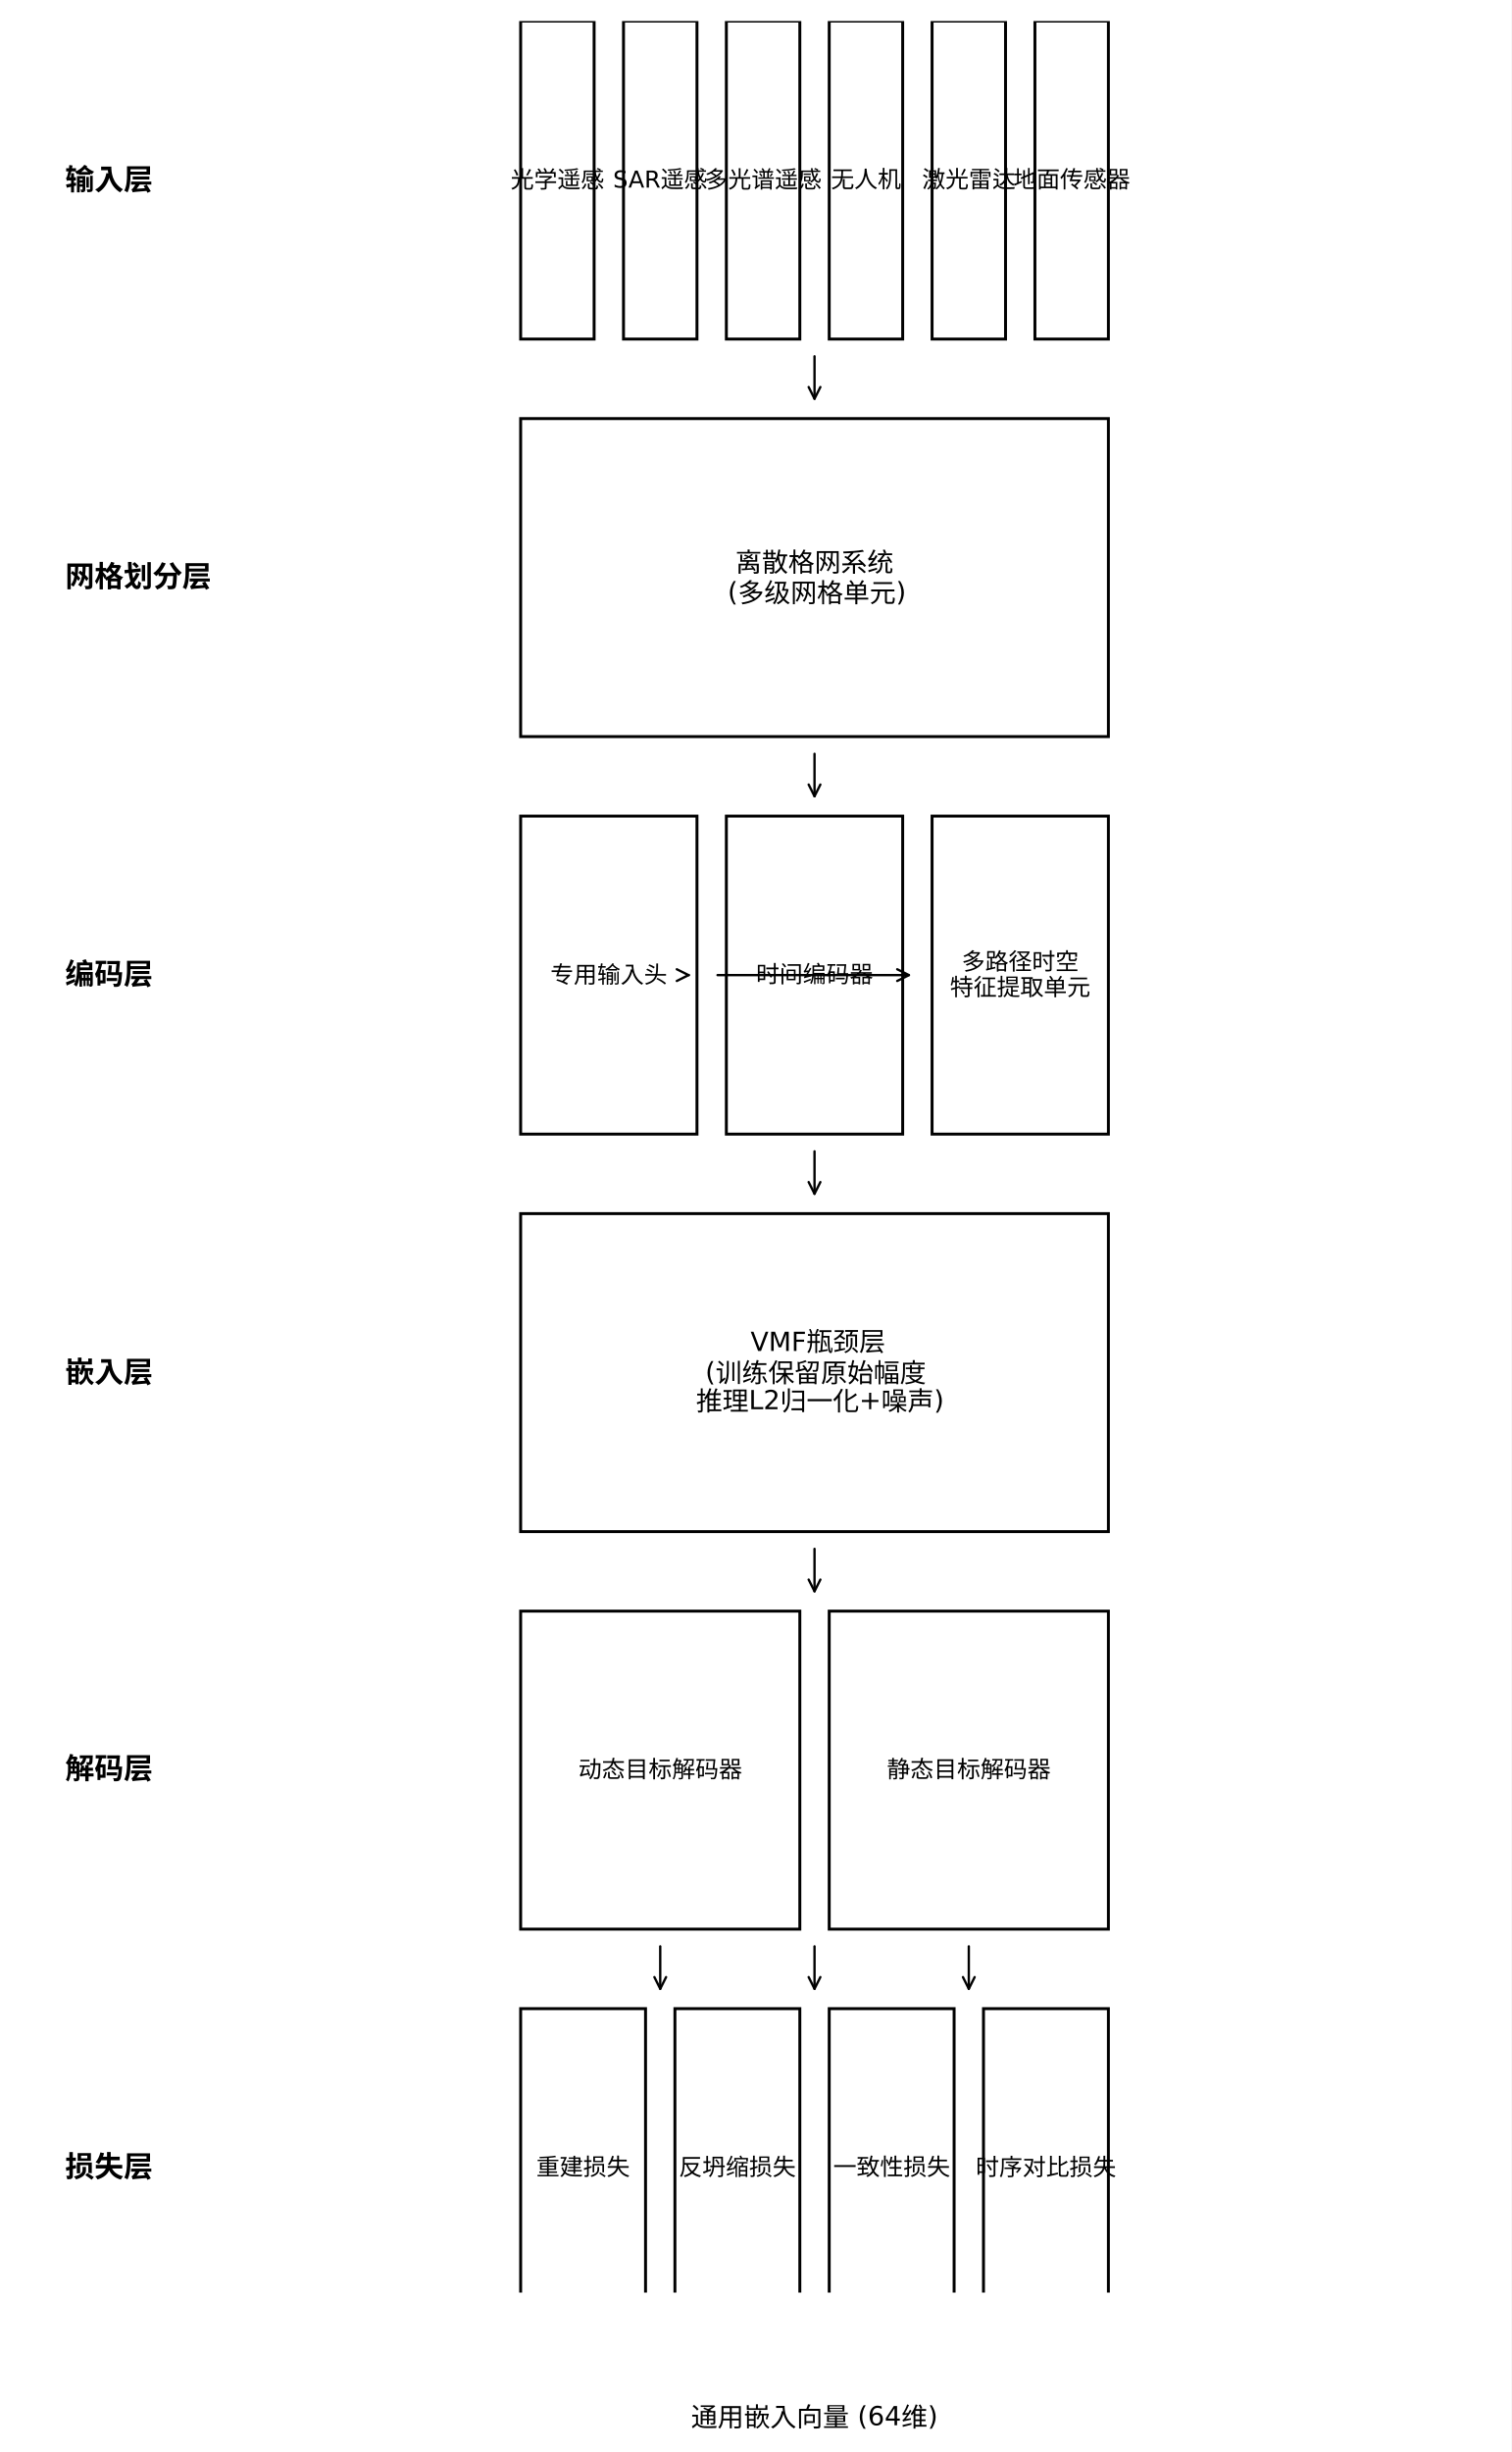
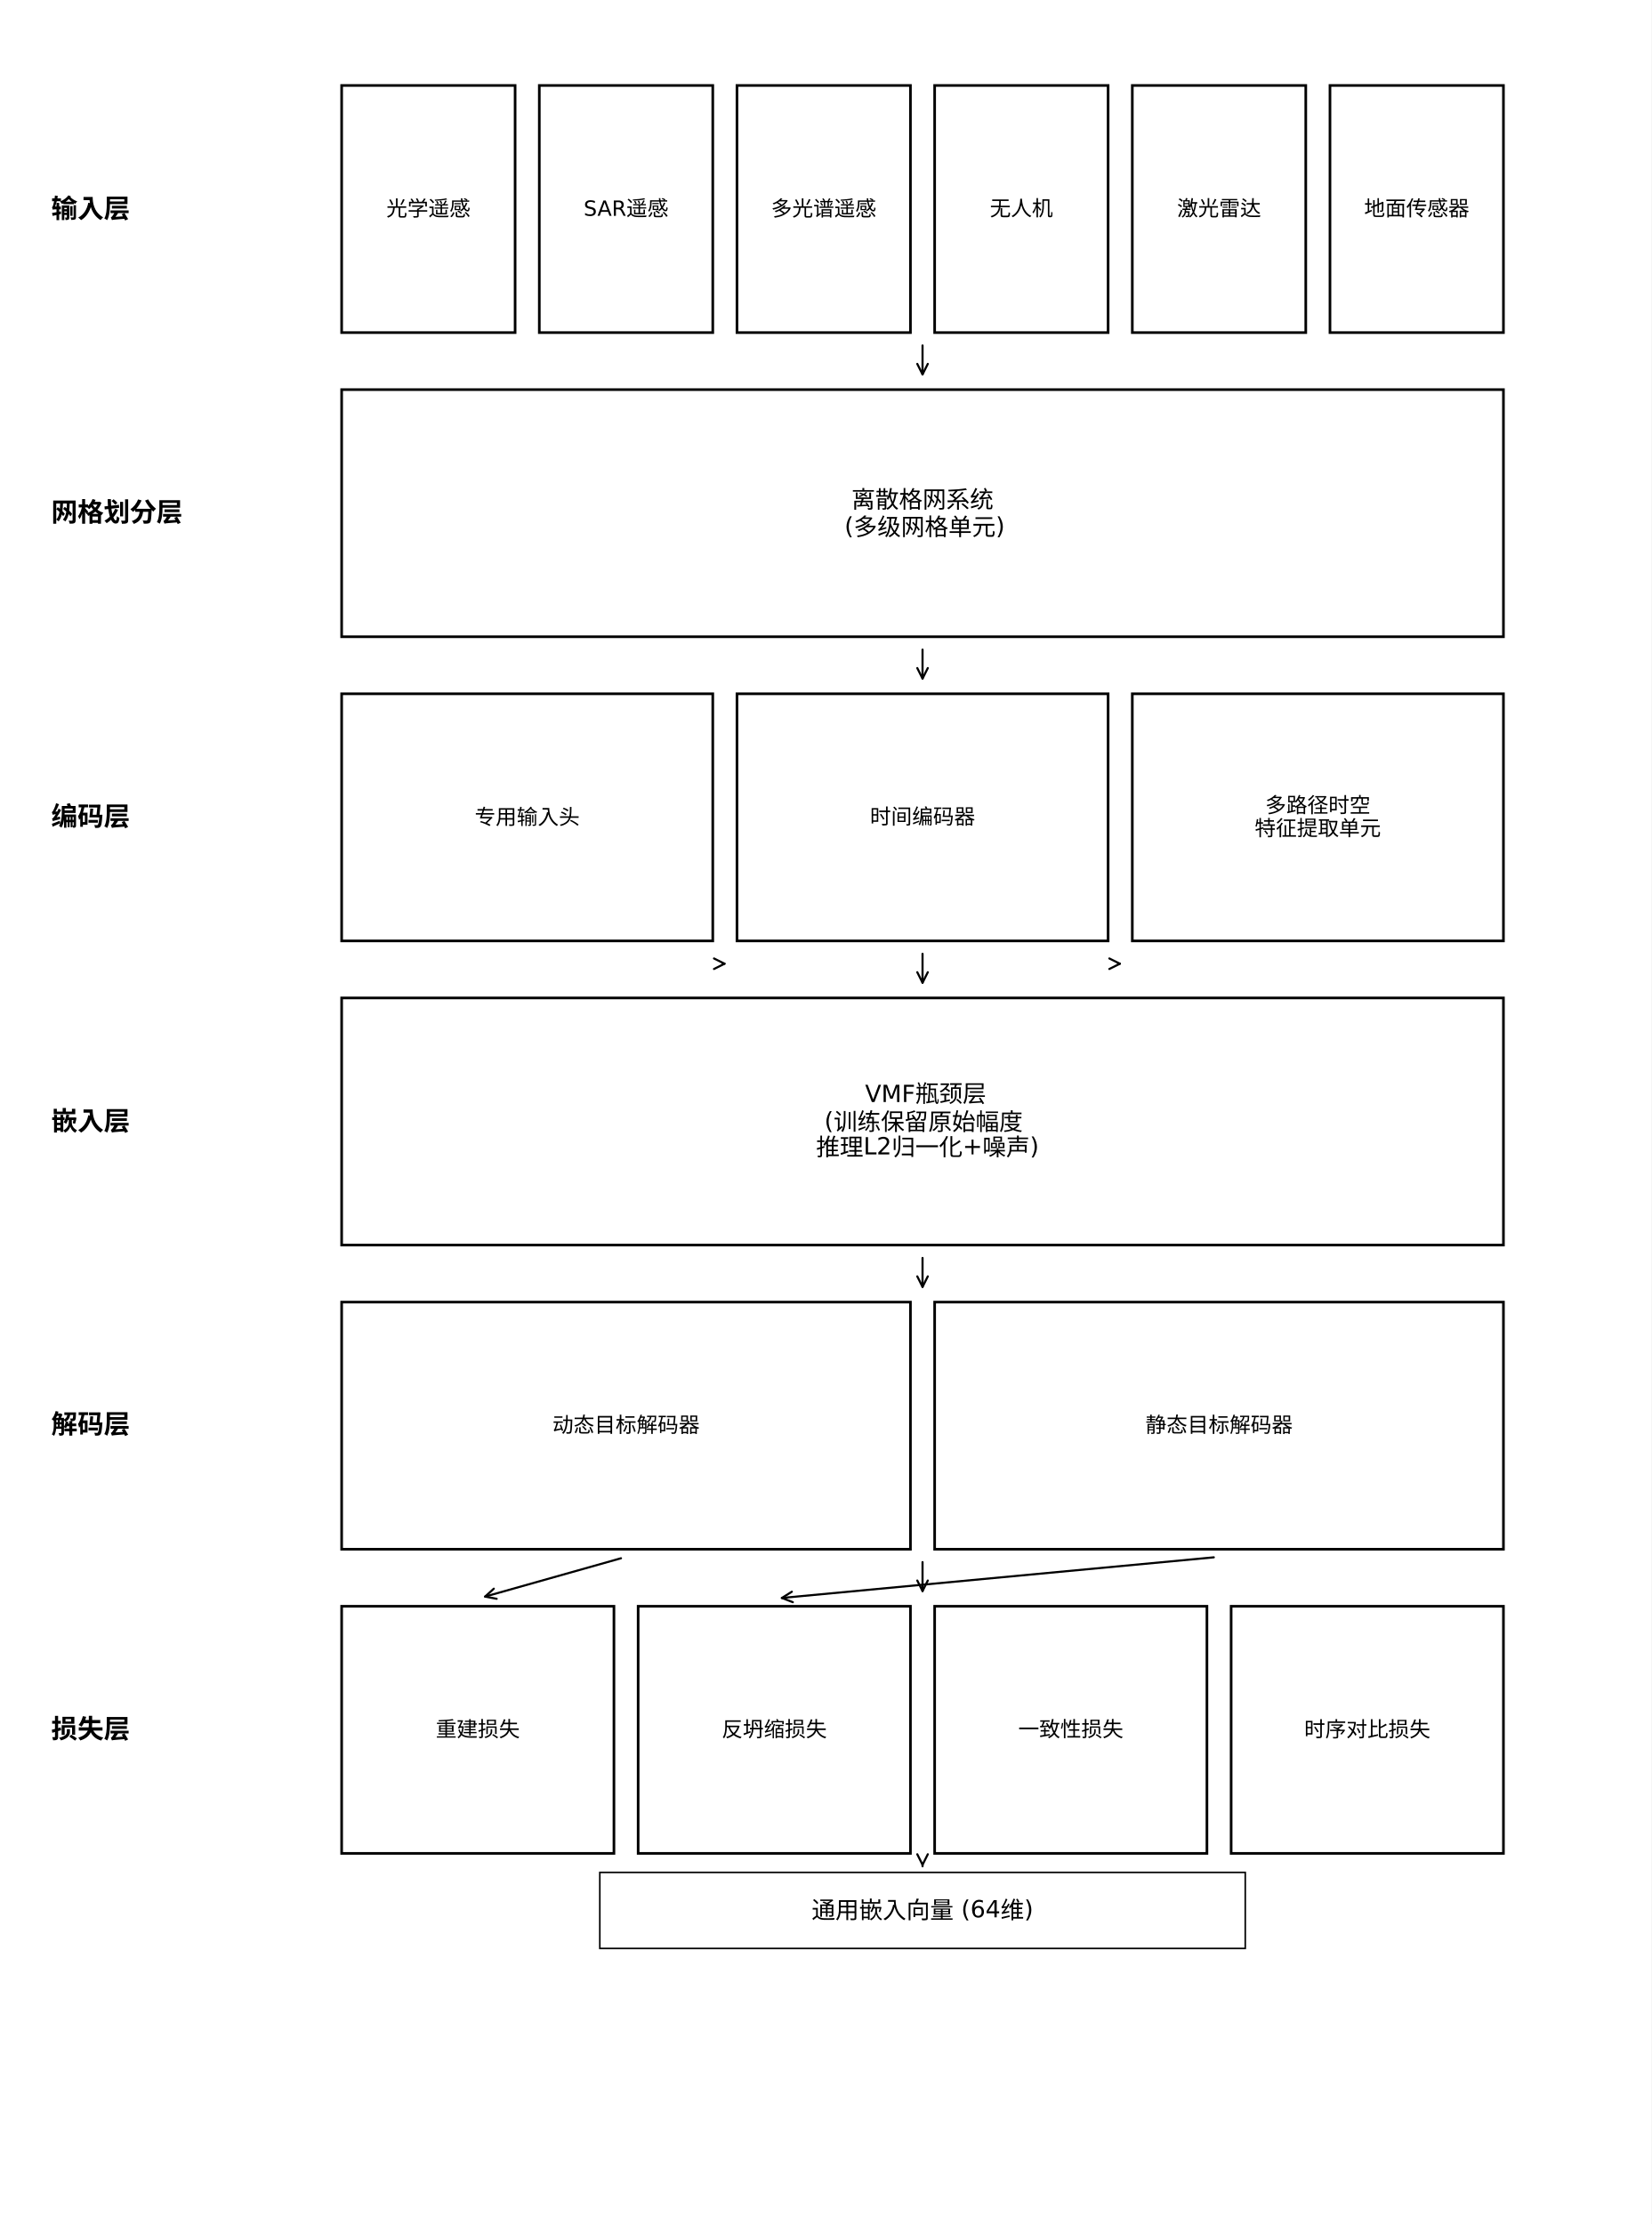
- <svg xmlns="http://www.w3.org/2000/svg" width="516.6pt" height="837.832pt" viewBox="0 0 516.6 837.832" version="1.1">
+ <svg xmlns="http://www.w3.org/2000/svg" width="628.2pt" height="846pt" viewBox="0 0 628.2 846" version="1.1">
  <defs>
    <style type="text/css">*{stroke-linejoin: round; stroke-linecap: butt}</style>
  </defs>
  <g id="figure_1">
    <g id="patch_1">
-       <path d="M 0 837.832  L 516.6 837.832  L 516.6 0  L 0 0  z " style="fill: #ffffff" />
+       <path d="M 0 846  L 628.2 846  L 628.2 0  L 0 0  z " style="fill: #ffffff" />
    </g>
    <g id="axes_1">
      <g id="patch_2">
-         <path d="M 177.948 115.862  L 203.058 115.862  L 203.058 7.2  L 177.948 7.2  L 177.948 115.862  z " clip-path="url(#p70f9da7553)" style="fill: none; stroke: #000000; stroke-linejoin: miter" />
+         <path d="M 129.96 126.517  L 195.944 126.517  L 195.944 32.51  L 129.96 32.51  L 129.96 126.517  z " clip-path="url(#pb6542c0b85)" style="fill: none; stroke: #000000; stroke-linejoin: miter" />
      </g>
      <g id="patch_3">
-         <path d="M 213.102 115.862  L 238.212 115.862  L 238.212 7.2  L 213.102 7.2  L 213.102 115.862  z " clip-path="url(#p70f9da7553)" style="fill: none; stroke: #000000; stroke-linejoin: miter" />
+         <path d="M 205.15 126.517  L 271.134 126.517  L 271.134 32.51  L 205.15 32.51  L 205.15 126.517  z " clip-path="url(#pb6542c0b85)" style="fill: none; stroke: #000000; stroke-linejoin: miter" />
      </g>
      <g id="patch_4">
-         <path d="M 248.256 115.862  L 273.366 115.862  L 273.366 7.2  L 248.256 7.2  L 248.256 115.862  z " clip-path="url(#p70f9da7553)" style="fill: none; stroke: #000000; stroke-linejoin: miter" />
+         <path d="M 280.341 126.517  L 346.325 126.517  L 346.325 32.51  L 280.341 32.51  L 280.341 126.517  z " clip-path="url(#pb6542c0b85)" style="fill: none; stroke: #000000; stroke-linejoin: miter" />
      </g>
      <g id="patch_5">
-         <path d="M 283.41 115.862  L 308.52 115.862  L 308.52 7.2  L 283.41 7.2  L 283.41 115.862  z " clip-path="url(#p70f9da7553)" style="fill: none; stroke: #000000; stroke-linejoin: miter" />
+         <path d="M 355.531 126.517  L 421.515 126.517  L 421.515 32.51  L 355.531 32.51  L 355.531 126.517  z " clip-path="url(#pb6542c0b85)" style="fill: none; stroke: #000000; stroke-linejoin: miter" />
      </g>
      <g id="patch_6">
-         <path d="M 318.564 115.862  L 343.674 115.862  L 343.674 7.2  L 318.564 7.2  L 318.564 115.862  z " clip-path="url(#p70f9da7553)" style="fill: none; stroke: #000000; stroke-linejoin: miter" />
+         <path d="M 430.722 126.517  L 496.705 126.517  L 496.705 32.51  L 430.722 32.51  L 430.722 126.517  z " clip-path="url(#pb6542c0b85)" style="fill: none; stroke: #000000; stroke-linejoin: miter" />
      </g>
      <g id="patch_7">
-         <path d="M 353.718 115.862  L 378.828 115.862  L 378.828 7.2  L 353.718 7.2  L 353.718 115.862  z " clip-path="url(#p70f9da7553)" style="fill: none; stroke: #000000; stroke-linejoin: miter" />
+         <path d="M 505.913 126.517  L 571.896 126.517  L 571.896 32.51  L 505.913 32.51  L 505.913 126.517  z " clip-path="url(#pb6542c0b85)" style="fill: none; stroke: #000000; stroke-linejoin: miter" />
      </g>
      <g id="patch_8">
-         <path d="M 177.948 251.69  L 378.828 251.69  L 378.828 143.028  L 177.948 143.028  L 177.948 251.69  z " clip-path="url(#p70f9da7553)" style="fill: none; stroke: #000000; stroke-linejoin: miter" />
+         <path d="M 129.96 242.217  L 571.896 242.217  L 571.896 148.21  L 129.96 148.21  L 129.96 242.217  z " clip-path="url(#pb6542c0b85)" style="fill: none; stroke: #000000; stroke-linejoin: miter" />
      </g>
      <g id="patch_9">
-         <path d="M 177.948 387.518  L 238.212 387.518  L 238.212 278.856  L 177.948 278.856  L 177.948 387.518  z " clip-path="url(#p70f9da7553)" style="fill: none; stroke: #000000; stroke-linejoin: miter" />
+         <path d="M 129.96 357.918  L 271.134 357.918  L 271.134 263.911  L 129.96 263.911  L 129.96 357.918  z " clip-path="url(#pb6542c0b85)" style="fill: none; stroke: #000000; stroke-linejoin: miter" />
      </g>
      <g id="patch_10">
-         <path d="M 248.256 387.518  L 308.52 387.518  L 308.52 278.856  L 248.256 278.856  L 248.256 387.518  z " clip-path="url(#p70f9da7553)" style="fill: none; stroke: #000000; stroke-linejoin: miter" />
+         <path d="M 280.341 357.918  L 421.515 357.918  L 421.515 263.911  L 280.341 263.911  L 280.341 357.918  z " clip-path="url(#pb6542c0b85)" style="fill: none; stroke: #000000; stroke-linejoin: miter" />
      </g>
      <g id="patch_11">
-         <path d="M 318.564 387.518  L 378.828 387.518  L 378.828 278.856  L 318.564 278.856  L 318.564 387.518  z " clip-path="url(#p70f9da7553)" style="fill: none; stroke: #000000; stroke-linejoin: miter" />
+         <path d="M 430.722 357.918  L 571.896 357.918  L 571.896 263.911  L 430.722 263.911  L 430.722 357.918  z " clip-path="url(#pb6542c0b85)" style="fill: none; stroke: #000000; stroke-linejoin: miter" />
      </g>
      <g id="patch_12">
-         <path d="M 177.948 523.346  L 378.828 523.346  L 378.828 414.684  L 177.948 414.684  L 177.948 523.346  z " clip-path="url(#p70f9da7553)" style="fill: none; stroke: #000000; stroke-linejoin: miter" />
+         <path d="M 129.96 473.619  L 571.896 473.619  L 571.896 379.612  L 129.96 379.612  L 129.96 473.619  z " clip-path="url(#pb6542c0b85)" style="fill: none; stroke: #000000; stroke-linejoin: miter" />
      </g>
      <g id="patch_13">
-         <path d="M 177.948 659.174  L 273.366 659.174  L 273.366 550.512  L 177.948 550.512  L 177.948 659.174  z " clip-path="url(#p70f9da7553)" style="fill: none; stroke: #000000; stroke-linejoin: miter" />
+         <path d="M 129.96 589.32  L 346.325 589.32  L 346.325 495.313  L 129.96 495.313  L 129.96 589.32  z " clip-path="url(#pb6542c0b85)" style="fill: none; stroke: #000000; stroke-linejoin: miter" />
      </g>
      <g id="patch_14">
-         <path d="M 283.41 659.174  L 378.828 659.174  L 378.828 550.512  L 283.41 550.512  L 283.41 659.174  z " clip-path="url(#p70f9da7553)" style="fill: none; stroke: #000000; stroke-linejoin: miter" />
+         <path d="M 355.531 589.32  L 571.896 589.32  L 571.896 495.313  L 355.531 495.313  L 355.531 589.32  z " clip-path="url(#pb6542c0b85)" style="fill: none; stroke: #000000; stroke-linejoin: miter" />
      </g>
      <g id="patch_15">
-         <path d="M 177.948 795.002  L 220.635 795.002  L 220.635 686.34  L 177.948 686.34  L 177.948 795.002  z " clip-path="url(#p70f9da7553)" style="fill: none; stroke: #000000; stroke-linejoin: miter" />
+         <path d="M 129.96 705.021  L 233.539 705.021  L 233.539 611.014  L 129.96 611.014  L 129.96 705.021  z " clip-path="url(#pb6542c0b85)" style="fill: none; stroke: #000000; stroke-linejoin: miter" />
      </g>
      <g id="patch_16">
-         <path d="M 230.679 795.002  L 273.366 795.002  L 273.366 686.34  L 230.679 686.34  L 230.679 795.002  z " clip-path="url(#p70f9da7553)" style="fill: none; stroke: #000000; stroke-linejoin: miter" />
+         <path d="M 242.746 705.021  L 346.325 705.021  L 346.325 611.014  L 242.746 611.014  L 242.746 705.021  z " clip-path="url(#pb6542c0b85)" style="fill: none; stroke: #000000; stroke-linejoin: miter" />
      </g>
      <g id="patch_17">
-         <path d="M 283.41 795.002  L 326.097 795.002  L 326.097 686.34  L 283.41 686.34  L 283.41 795.002  z " clip-path="url(#p70f9da7553)" style="fill: none; stroke: #000000; stroke-linejoin: miter" />
+         <path d="M 355.531 705.021  L 459.11 705.021  L 459.11 611.014  L 355.531 611.014  L 355.531 705.021  z " clip-path="url(#pb6542c0b85)" style="fill: none; stroke: #000000; stroke-linejoin: miter" />
      </g>
      <g id="patch_18">
-         <path d="M 336.141 795.002  L 378.828 795.002  L 378.828 686.34  L 336.141 686.34  L 336.141 795.002  z " clip-path="url(#p70f9da7553)" style="fill: none; stroke: #000000; stroke-linejoin: miter" />
+         <path d="M 468.317 705.021  L 571.896 705.021  L 571.896 611.014  L 468.317 611.014  L 468.317 705.021  z " clip-path="url(#pb6542c0b85)" style="fill: none; stroke: #000000; stroke-linejoin: miter" />
      </g>
      <g id="patch_19">
-         <path d="M 378.828 838.832  L 378.828 810.526  L 177.948 810.526  L 177.948 838.832  " clip-path="url(#p70f9da7553)" style="fill: none; stroke: #000000; stroke-width: 0.6; stroke-linejoin: miter" />
+         <path d="M 228.168 741.177  L 473.688 741.177  L 473.688 712.252  L 228.168 712.252  L 228.168 741.177  z " clip-path="url(#pb6542c0b85)" style="fill: none; stroke: #000000; stroke-width: 0.6; stroke-linejoin: miter" />
      </g>
      <g id="text_1">
-         <text style="font-weight: 700; font-size: 10px; font-family: 'WenQuanYi Zen Hei', 'DejaVu Sans', sans-serif; text-anchor: start" x="22.266" y="64.875" transform="rotate(-0 22.266 64.87495)">输入层</text>
+         <text style="font-weight: 700; font-size: 10px; font-family: 'WenQuanYi Zen Hei', 'DejaVu Sans', sans-serif; text-anchor: start" x="19.476" y="82.857" transform="rotate(-0 19.476 82.85679)">输入层</text>
      </g>
      <g id="text_2">
-         <text style="font-size: 8px; font-family: 'WenQuanYi Zen Hei', 'DejaVu Sans', sans-serif; text-anchor: middle" x="190.503" y="64.167" transform="rotate(-0 190.503 64.16745)">光学遥感</text>
+         <text style="font-size: 8px; font-family: 'WenQuanYi Zen Hei', 'DejaVu Sans', sans-serif; text-anchor: middle" x="162.952" y="82.149" transform="rotate(-0 162.9518 82.14929)">光学遥感</text>
      </g>
      <g id="text_3">
-         <text style="font-size: 8px; font-family: 'WenQuanYi Zen Hei', 'DejaVu Sans', sans-serif; text-anchor: middle" x="225.657" y="64.109" transform="rotate(-0 225.657 64.10932)">SAR遥感</text>
+         <text style="font-size: 8px; font-family: 'WenQuanYi Zen Hei', 'DejaVu Sans', sans-serif; text-anchor: middle" x="238.142" y="82.091" transform="rotate(-0 238.1422 82.09117)">SAR遥感</text>
      </g>
      <g id="text_4">
-         <text style="font-size: 8px; font-family: 'WenQuanYi Zen Hei', 'DejaVu Sans', sans-serif; text-anchor: middle" x="260.811" y="64.171" transform="rotate(-0 260.811 64.1712)">多光谱遥感</text>
+         <text style="font-size: 8px; font-family: 'WenQuanYi Zen Hei', 'DejaVu Sans', sans-serif; text-anchor: middle" x="313.333" y="82.153" transform="rotate(-0 313.3327 82.15304)">多光谱遥感</text>
      </g>
      <g id="text_5">
-         <text style="font-size: 8px; font-family: 'WenQuanYi Zen Hei', 'DejaVu Sans', sans-serif; text-anchor: middle" x="295.965" y="64.082" transform="rotate(-0 295.965 64.08182)">无人机</text>
+         <text style="font-size: 8px; font-family: 'WenQuanYi Zen Hei', 'DejaVu Sans', sans-serif; text-anchor: middle" x="388.523" y="82.064" transform="rotate(-0 388.5233 82.06367)">无人机</text>
      </g>
      <g id="text_6">
-         <text style="font-size: 8px; font-family: 'WenQuanYi Zen Hei', 'DejaVu Sans', sans-serif; text-anchor: middle" x="331.119" y="64.089" transform="rotate(-0 331.119 64.08933)">激光雷达</text>
+         <text style="font-size: 8px; font-family: 'WenQuanYi Zen Hei', 'DejaVu Sans', sans-serif; text-anchor: middle" x="463.714" y="82.071" transform="rotate(-0 463.7138 82.07117)">激光雷达</text>
      </g>
      <g id="text_7">
-         <text style="font-size: 8px; font-family: 'WenQuanYi Zen Hei', 'DejaVu Sans', sans-serif; text-anchor: middle" x="366.273" y="64.105" transform="rotate(-0 366.273 64.10495)">地面传感器</text>
+         <text style="font-size: 8px; font-family: 'WenQuanYi Zen Hei', 'DejaVu Sans', sans-serif; text-anchor: middle" x="538.904" y="82.087" transform="rotate(-0 538.9043 82.08679)">地面传感器</text>
      </g>
      <g id="text_8">
-         <text style="font-weight: 700; font-size: 10px; font-family: 'WenQuanYi Zen Hei', 'DejaVu Sans', sans-serif; text-anchor: start" x="22.266" y="200.489" transform="rotate(-0 22.266 200.4889)">网格划分层</text>
+         <text style="font-weight: 700; font-size: 10px; font-family: 'WenQuanYi Zen Hei', 'DejaVu Sans', sans-serif; text-anchor: start" x="19.476" y="198.344" transform="rotate(-0 19.476 198.3436)">网格划分层</text>
      </g>
      <g id="text_9">
-         <text style="font-size: 9px; font-family: 'WenQuanYi Zen Hei', 'DejaVu Sans', sans-serif" transform="translate(251.388 195.3305)">离散格网系统</text>
-         <text style="font-size: 9px; font-family: 'WenQuanYi Zen Hei', 'DejaVu Sans', sans-serif" transform="translate(248.6894 205.356)">(多级网格单元)</text>
+         <text style="font-size: 9px; font-family: 'WenQuanYi Zen Hei', 'DejaVu Sans', sans-serif" transform="translate(323.928 193.1852)">离散格网系统</text>
+         <text style="font-size: 9px; font-family: 'WenQuanYi Zen Hei', 'DejaVu Sans', sans-serif" transform="translate(321.2294 203.2107)">(多级网格单元)</text>
      </g>
      <g id="text_10">
-         <text style="font-weight: 700; font-size: 10px; font-family: 'WenQuanYi Zen Hei', 'DejaVu Sans', sans-serif; text-anchor: start" x="22.266" y="336.35" transform="rotate(-0 22.266 336.3505)">编码层</text>
+         <text style="font-weight: 700; font-size: 10px; font-family: 'WenQuanYi Zen Hei', 'DejaVu Sans', sans-serif; text-anchor: start" x="19.476" y="314.078" transform="rotate(-0 19.476 314.0781)">编码层</text>
      </g>
      <g id="text_11">
-         <text style="font-size: 8px; font-family: 'WenQuanYi Zen Hei', 'DejaVu Sans', sans-serif; text-anchor: middle" x="208.08" y="335.862" transform="rotate(-0 208.08 335.8622)">专用输入头</text>
+         <text style="font-size: 8px; font-family: 'WenQuanYi Zen Hei', 'DejaVu Sans', sans-serif; text-anchor: middle" x="200.547" y="313.59" transform="rotate(-0 200.547 313.5898)">专用输入头</text>
      </g>
      <g id="text_12">
-         <text style="font-size: 8px; font-family: 'WenQuanYi Zen Hei', 'DejaVu Sans', sans-serif; text-anchor: middle" x="278.388" y="335.726" transform="rotate(-0 278.388 335.726)">时间编码器</text>
+         <text style="font-size: 8px; font-family: 'WenQuanYi Zen Hei', 'DejaVu Sans', sans-serif; text-anchor: middle" x="350.928" y="313.454" transform="rotate(-0 350.928 313.4535)">时间编码器</text>
      </g>
      <g id="text_13">
-         <text style="font-size: 8px; font-family: 'WenQuanYi Zen Hei', 'DejaVu Sans', sans-serif" transform="translate(328.696 331.3907)">多路径时空</text>
-         <text style="font-size: 8px; font-family: 'WenQuanYi Zen Hei', 'DejaVu Sans', sans-serif" transform="translate(324.696 340.1312)">特征提取单元</text>
+         <text style="font-size: 8px; font-family: 'WenQuanYi Zen Hei', 'DejaVu Sans', sans-serif" transform="translate(481.309 309.1183)">多路径时空</text>
+         <text style="font-size: 8px; font-family: 'WenQuanYi Zen Hei', 'DejaVu Sans', sans-serif" transform="translate(477.309 317.8588)">特征提取单元</text>
      </g>
      <g id="text_14">
-         <text style="font-weight: 700; font-size: 10px; font-family: 'WenQuanYi Zen Hei', 'DejaVu Sans', sans-serif; text-anchor: start" x="22.266" y="472.359" transform="rotate(-0 22.266 472.3589)">嵌入层</text>
+         <text style="font-weight: 700; font-size: 10px; font-family: 'WenQuanYi Zen Hei', 'DejaVu Sans', sans-serif; text-anchor: start" x="19.476" y="429.959" transform="rotate(-0 19.476 429.9594)">嵌入层</text>
      </g>
      <g id="text_15">
-         <text style="font-size: 9px; font-family: 'WenQuanYi Zen Hei', 'DejaVu Sans', sans-serif" transform="translate(256.525 461.6162)">VMF瓶颈层</text>
-         <text style="font-size: 9px; font-family: 'WenQuanYi Zen Hei', 'DejaVu Sans', sans-serif" transform="translate(241.0387 471.894)">(训练保留原始幅度</text>
-         <text style="font-size: 9px; font-family: 'WenQuanYi Zen Hei', 'DejaVu Sans', sans-serif" transform="translate(237.8915 481.9323)">推理L2归一化+噪声)</text>
+         <text style="font-size: 9px; font-family: 'WenQuanYi Zen Hei', 'DejaVu Sans', sans-serif" transform="translate(329.065 419.2166)">VMF瓶颈层</text>
+         <text style="font-size: 9px; font-family: 'WenQuanYi Zen Hei', 'DejaVu Sans', sans-serif" transform="translate(313.5787 429.4944)">(训练保留原始幅度</text>
+         <text style="font-size: 9px; font-family: 'WenQuanYi Zen Hei', 'DejaVu Sans', sans-serif" transform="translate(310.4315 439.5328)">推理L2归一化+噪声)</text>
      </g>
      <g id="text_16">
-         <text style="font-weight: 700; font-size: 10px; font-family: 'WenQuanYi Zen Hei', 'DejaVu Sans', sans-serif; text-anchor: start" x="22.266" y="607.787" transform="rotate(-0 22.266 607.787)">解码层</text>
+         <text style="font-weight: 700; font-size: 10px; font-family: 'WenQuanYi Zen Hei', 'DejaVu Sans', sans-serif; text-anchor: start" x="19.476" y="545.26" transform="rotate(-0 19.476 545.2603)">解码层</text>
      </g>
      <g id="text_17">
-         <text style="font-size: 8px; font-family: 'WenQuanYi Zen Hei', 'DejaVu Sans', sans-serif; text-anchor: middle" x="225.657" y="607.37" transform="rotate(-0 225.657 607.3701)">动态目标解码器</text>
+         <text style="font-size: 8px; font-family: 'WenQuanYi Zen Hei', 'DejaVu Sans', sans-serif; text-anchor: middle" x="238.142" y="544.843" transform="rotate(-0 238.1422 544.8434)">动态目标解码器</text>
      </g>
      <g id="text_18">
-         <text style="font-size: 8px; font-family: 'WenQuanYi Zen Hei', 'DejaVu Sans', sans-serif; text-anchor: middle" x="331.119" y="607.362" transform="rotate(-0 331.119 607.3619)">静态目标解码器</text>
+         <text style="font-size: 8px; font-family: 'WenQuanYi Zen Hei', 'DejaVu Sans', sans-serif; text-anchor: middle" x="463.714" y="544.835" transform="rotate(-0 463.7138 544.8353)">静态目标解码器</text>
      </g>
      <g id="text_19">
-         <text style="font-weight: 700; font-size: 10px; font-family: 'WenQuanYi Zen Hei', 'DejaVu Sans', sans-serif; text-anchor: start" x="22.266" y="743.839" transform="rotate(-0 22.266 743.8392)">损失层</text>
+         <text style="font-weight: 700; font-size: 10px; font-family: 'WenQuanYi Zen Hei', 'DejaVu Sans', sans-serif; text-anchor: start" x="19.476" y="661.185" transform="rotate(-0 19.476 661.1854)">损失层</text>
      </g>
      <g id="text_20">
-         <text style="font-size: 8px; font-family: 'WenQuanYi Zen Hei', 'DejaVu Sans', sans-serif; text-anchor: middle" x="199.292" y="743.252" transform="rotate(-0 199.2915 743.2524)">重建损失</text>
+         <text style="font-size: 8px; font-family: 'WenQuanYi Zen Hei', 'DejaVu Sans', sans-serif; text-anchor: middle" x="181.749" y="660.599" transform="rotate(-0 181.7494 660.5986)">重建损失</text>
      </g>
      <g id="text_21">
-         <text style="font-size: 8px; font-family: 'WenQuanYi Zen Hei', 'DejaVu Sans', sans-serif; text-anchor: middle" x="252.023" y="743.268" transform="rotate(-0 252.0225 743.2681)">反坍缩损失</text>
+         <text style="font-size: 8px; font-family: 'WenQuanYi Zen Hei', 'DejaVu Sans', sans-serif; text-anchor: middle" x="294.535" y="660.614" transform="rotate(-0 294.5351 660.6143)">反坍缩损失</text>
      </g>
      <g id="text_22">
-         <text style="font-size: 8px; font-family: 'WenQuanYi Zen Hei', 'DejaVu Sans', sans-serif; text-anchor: middle" x="304.753" y="743.245" transform="rotate(-0 304.7535 743.245)">一致性损失</text>
+         <text style="font-size: 8px; font-family: 'WenQuanYi Zen Hei', 'DejaVu Sans', sans-serif; text-anchor: middle" x="407.321" y="660.591" transform="rotate(-0 407.3209 660.5911)">一致性损失</text>
      </g>
      <g id="text_23">
-         <text style="font-size: 8px; font-family: 'WenQuanYi Zen Hei', 'DejaVu Sans', sans-serif; text-anchor: middle" x="357.485" y="743.311" transform="rotate(-0 357.4845 743.3112)">时序对比损失</text>
+         <text style="font-size: 8px; font-family: 'WenQuanYi Zen Hei', 'DejaVu Sans', sans-serif; text-anchor: middle" x="520.107" y="660.657" transform="rotate(-0 520.1066 660.6574)">时序对比损失</text>
      </g>
      <g id="patch_20">
-         <path d="M 278.388 121.747  Q 278.388 129.447 278.388 136.252  " style="fill: none; stroke: #000000; stroke-width: 0.8; stroke-linecap: round" />
-         <path d="M 280.388 132.252  L 278.388 136.252  L 276.388 132.252  " style="fill: none; stroke: #000000; stroke-width: 0.8; stroke-linecap: round" />
+         <path d="M 350.928 131.409  Q 350.928 137.364 350.928 142.423  " style="fill: none; stroke: #000000; stroke-width: 0.8; stroke-linecap: round" />
+         <path d="M 352.928 138.423  L 350.928 142.423  L 348.928 138.423  " style="fill: none; stroke: #000000; stroke-width: 0.8; stroke-linecap: round" />
      </g>
      <g id="patch_21">
-         <path d="M 278.388 257.575  Q 278.388 265.275 278.388 272.08  " style="fill: none; stroke: #000000; stroke-width: 0.8; stroke-linecap: round" />
-         <path d="M 280.388 268.08  L 278.388 272.08  L 276.388 268.08  " style="fill: none; stroke: #000000; stroke-width: 0.8; stroke-linecap: round" />
+         <path d="M 350.928 247.11  Q 350.928 253.064 350.928 258.124  " style="fill: none; stroke: #000000; stroke-width: 0.8; stroke-linecap: round" />
+         <path d="M 352.928 254.124  L 350.928 258.124  L 348.928 254.124  " style="fill: none; stroke: #000000; stroke-width: 0.8; stroke-linecap: round" />
      </g>
      <g id="patch_22">
-         <path d="M 278.388 393.403  Q 278.388 401.103 278.388 407.908  " style="fill: none; stroke: #000000; stroke-width: 0.8; stroke-linecap: round" />
-         <path d="M 280.388 403.908  L 278.388 407.908  L 276.388 403.908  " style="fill: none; stroke: #000000; stroke-width: 0.8; stroke-linecap: round" />
+         <path d="M 350.928 362.811  Q 350.928 368.765 350.928 373.825  " style="fill: none; stroke: #000000; stroke-width: 0.8; stroke-linecap: round" />
+         <path d="M 352.928 369.825  L 350.928 373.825  L 348.928 369.825  " style="fill: none; stroke: #000000; stroke-width: 0.8; stroke-linecap: round" />
      </g>
      <g id="patch_23">
-         <path d="M 278.388 529.231  Q 278.388 536.931 278.388 543.736  " style="fill: none; stroke: #000000; stroke-width: 0.8; stroke-linecap: round" />
-         <path d="M 280.388 539.736  L 278.388 543.736  L 276.388 539.736  " style="fill: none; stroke: #000000; stroke-width: 0.8; stroke-linecap: round" />
+         <path d="M 350.928 478.512  Q 350.928 484.466 350.928 489.526  " style="fill: none; stroke: #000000; stroke-width: 0.8; stroke-linecap: round" />
+         <path d="M 352.928 485.526  L 350.928 489.526  L 348.928 485.526  " style="fill: none; stroke: #000000; stroke-width: 0.8; stroke-linecap: round" />
      </g>
      <g id="patch_24">
-         <path d="M 278.388 665.059  Q 278.388 672.759 278.388 679.564  " style="fill: none; stroke: #000000; stroke-width: 0.8; stroke-linecap: round" />
-         <path d="M 280.388 675.564  L 278.388 679.564  L 276.388 675.564  " style="fill: none; stroke: #000000; stroke-width: 0.8; stroke-linecap: round" />
+         <path d="M 350.928 594.213  Q 350.928 600.167 350.928 605.227  " style="fill: none; stroke: #000000; stroke-width: 0.8; stroke-linecap: round" />
+         <path d="M 352.928 601.227  L 350.928 605.227  L 348.928 601.227  " style="fill: none; stroke: #000000; stroke-width: 0.8; stroke-linecap: round" />
      </g>
      <g id="text_24">
-         <text style="font-size: 9px; font-family: 'WenQuanYi Zen Hei', 'DejaVu Sans', sans-serif; text-anchor: middle" x="278.388" y="829.094" transform="rotate(-0 278.388 829.094)">通用嵌入向量 (64维)</text>
+         <text style="font-size: 9px; font-family: 'WenQuanYi Zen Hei', 'DejaVu Sans', sans-serif; text-anchor: middle" x="350.928" y="729.76" transform="rotate(-0 350.928 729.76)">通用嵌入向量 (64维)</text>
      </g>
      <g id="patch_25">
-         <path d="M 245.238 333.187  Q 278.392 333.187 310.651 333.187  " style="fill: none; stroke: #000000; stroke-width: 0.8; stroke-linecap: round" />
-         <path d="M 306.651 331.187  L 310.651 333.187  L 306.651 335.187  " style="fill: none; stroke: #000000; stroke-width: 0.8; stroke-linecap: round" />
+         <path d="M 350.928 709.918  Q 350.928 710.084 350.928 709.356  " style="fill: none; stroke: #000000; stroke-width: 0.8; stroke-linecap: round" />
+         <path d="M 352.928 705.356  L 350.928 709.356  L 348.928 705.356  " style="fill: none; stroke: #000000; stroke-width: 0.8; stroke-linecap: round" />
      </g>
      <g id="patch_26">
-         <path d="M 235.186 333.187  Q 235.699 333.187 235.317 333.187  " style="fill: none; stroke: #000000; stroke-width: 0.8; stroke-linecap: round" />
-         <path d="M 231.317 331.187  L 235.317 333.187  L 231.317 335.187  " style="fill: none; stroke: #000000; stroke-width: 0.8; stroke-linecap: round" />
+         <path d="M 274.974 366.596  Q 275.737 366.596 275.605 366.596  " style="fill: none; stroke: #000000; stroke-width: 0.8; stroke-linecap: round" />
+         <path d="M 271.605 364.596  L 275.605 366.596  L 271.605 368.596  " style="fill: none; stroke: #000000; stroke-width: 0.8; stroke-linecap: round" />
      </g>
      <g id="patch_27">
-         <path d="M 225.657 665.059  Q 225.657 672.759 225.657 679.564  " style="fill: none; stroke: #000000; stroke-width: 0.8; stroke-linecap: round" />
-         <path d="M 227.657 675.564  L 225.657 679.564  L 223.657 675.564  " style="fill: none; stroke: #000000; stroke-width: 0.8; stroke-linecap: round" />
+         <path d="M 425.355 366.596  Q 426.118 366.596 425.986 366.596  " style="fill: none; stroke: #000000; stroke-width: 0.8; stroke-linecap: round" />
+         <path d="M 421.986 364.596  L 425.986 366.596  L 421.986 368.596  " style="fill: none; stroke: #000000; stroke-width: 0.8; stroke-linecap: round" />
      </g>
      <g id="patch_28">
-         <path d="M 331.119 665.059  Q 331.119 672.759 331.119 679.564  " style="fill: none; stroke: #000000; stroke-width: 0.8; stroke-linecap: round" />
-         <path d="M 333.119 675.564  L 331.119 679.564  L 329.119 675.564  " style="fill: none; stroke: #000000; stroke-width: 0.8; stroke-linecap: round" />
+         <path d="M 236.218 592.755  Q 209.946 600.167 184.535 607.336  " style="fill: none; stroke: #000000; stroke-width: 0.8; stroke-linecap: round" />
+         <path d="M 188.928 608.174  L 184.535 607.336  L 187.842 604.325  " style="fill: none; stroke: #000000; stroke-width: 0.8; stroke-linecap: round" />
+       </g>
+       <g id="patch_29">
+         <path d="M 461.723 592.4  Q 379.125 600.167 297.418 607.85  " style="fill: none; stroke: #000000; stroke-width: 0.8; stroke-linecap: round" />
+         <path d="M 301.588 609.467  L 297.418 607.85  L 301.213 605.485  " style="fill: none; stroke: #000000; stroke-width: 0.8; stroke-linecap: round" />
      </g>
    </g>
  </g>
  <defs>
-     <clipPath id="p70f9da7553">
-       <rect x="7.2" y="7.2" width="502.2" height="776.16" />
+     <clipPath id="pb6542c0b85">
+       <rect x="7.2" y="7.2" width="613.8" height="831.6" />
    </clipPath>
  </defs>
</svg>
